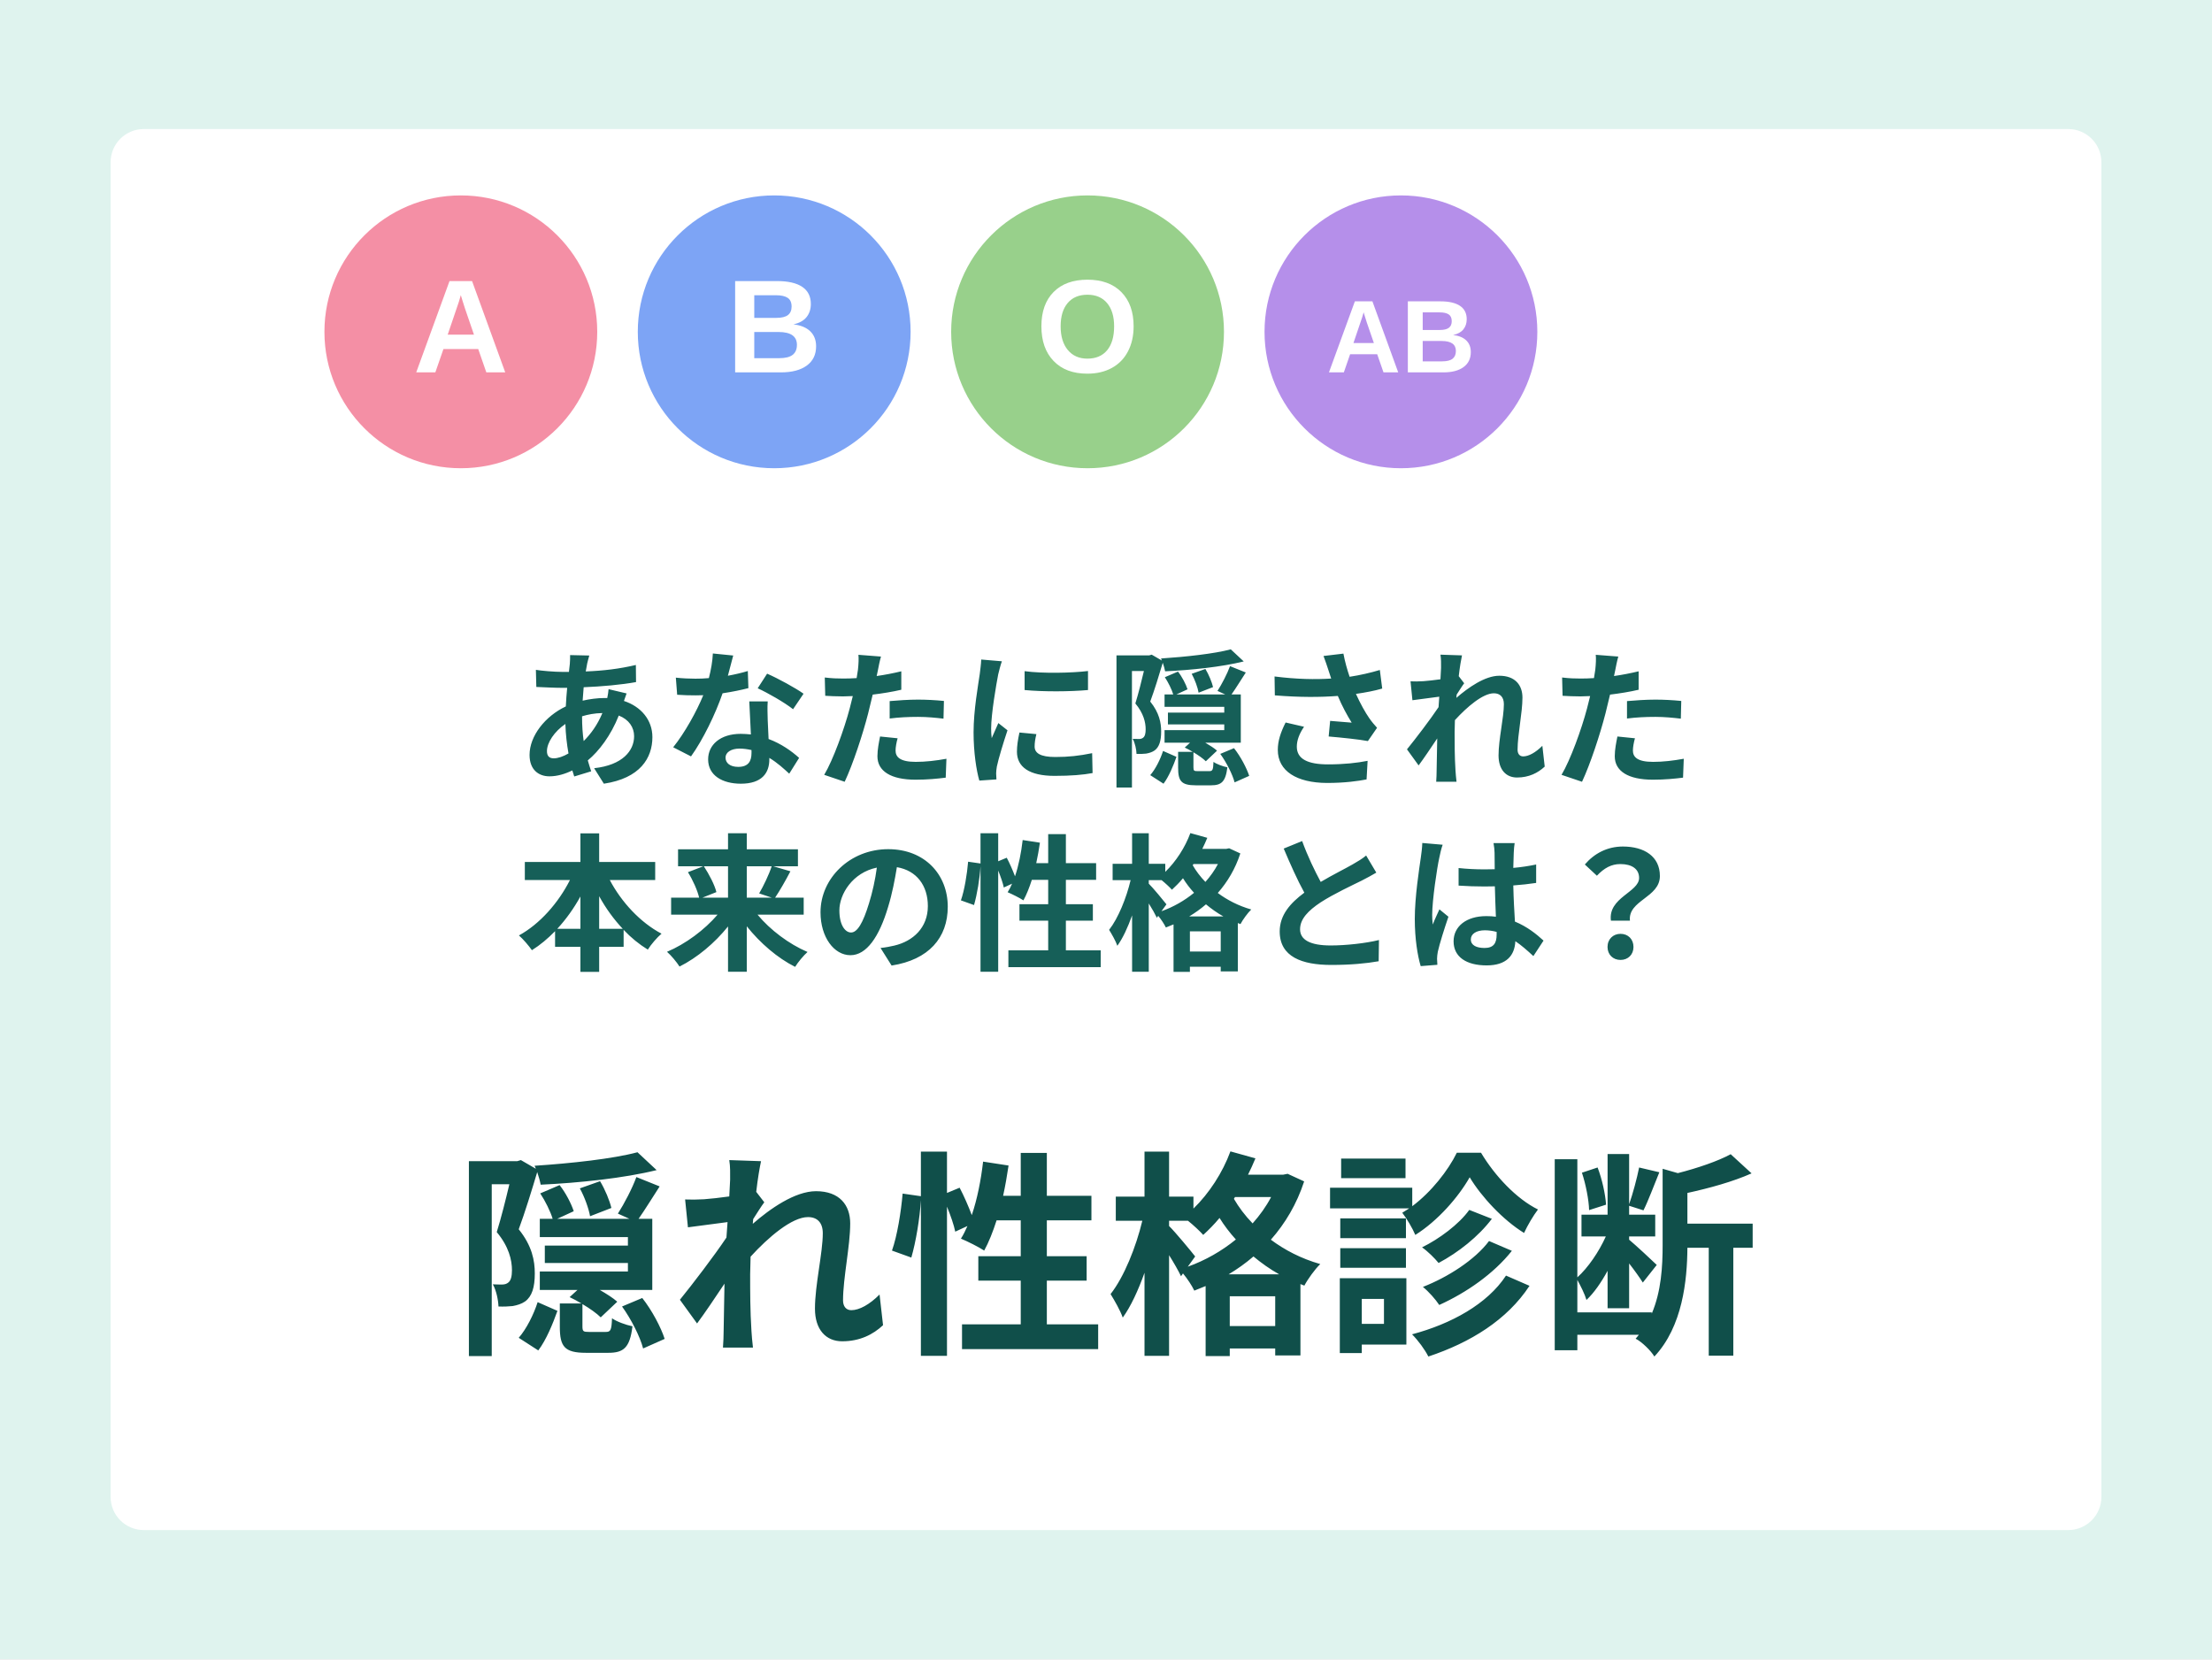
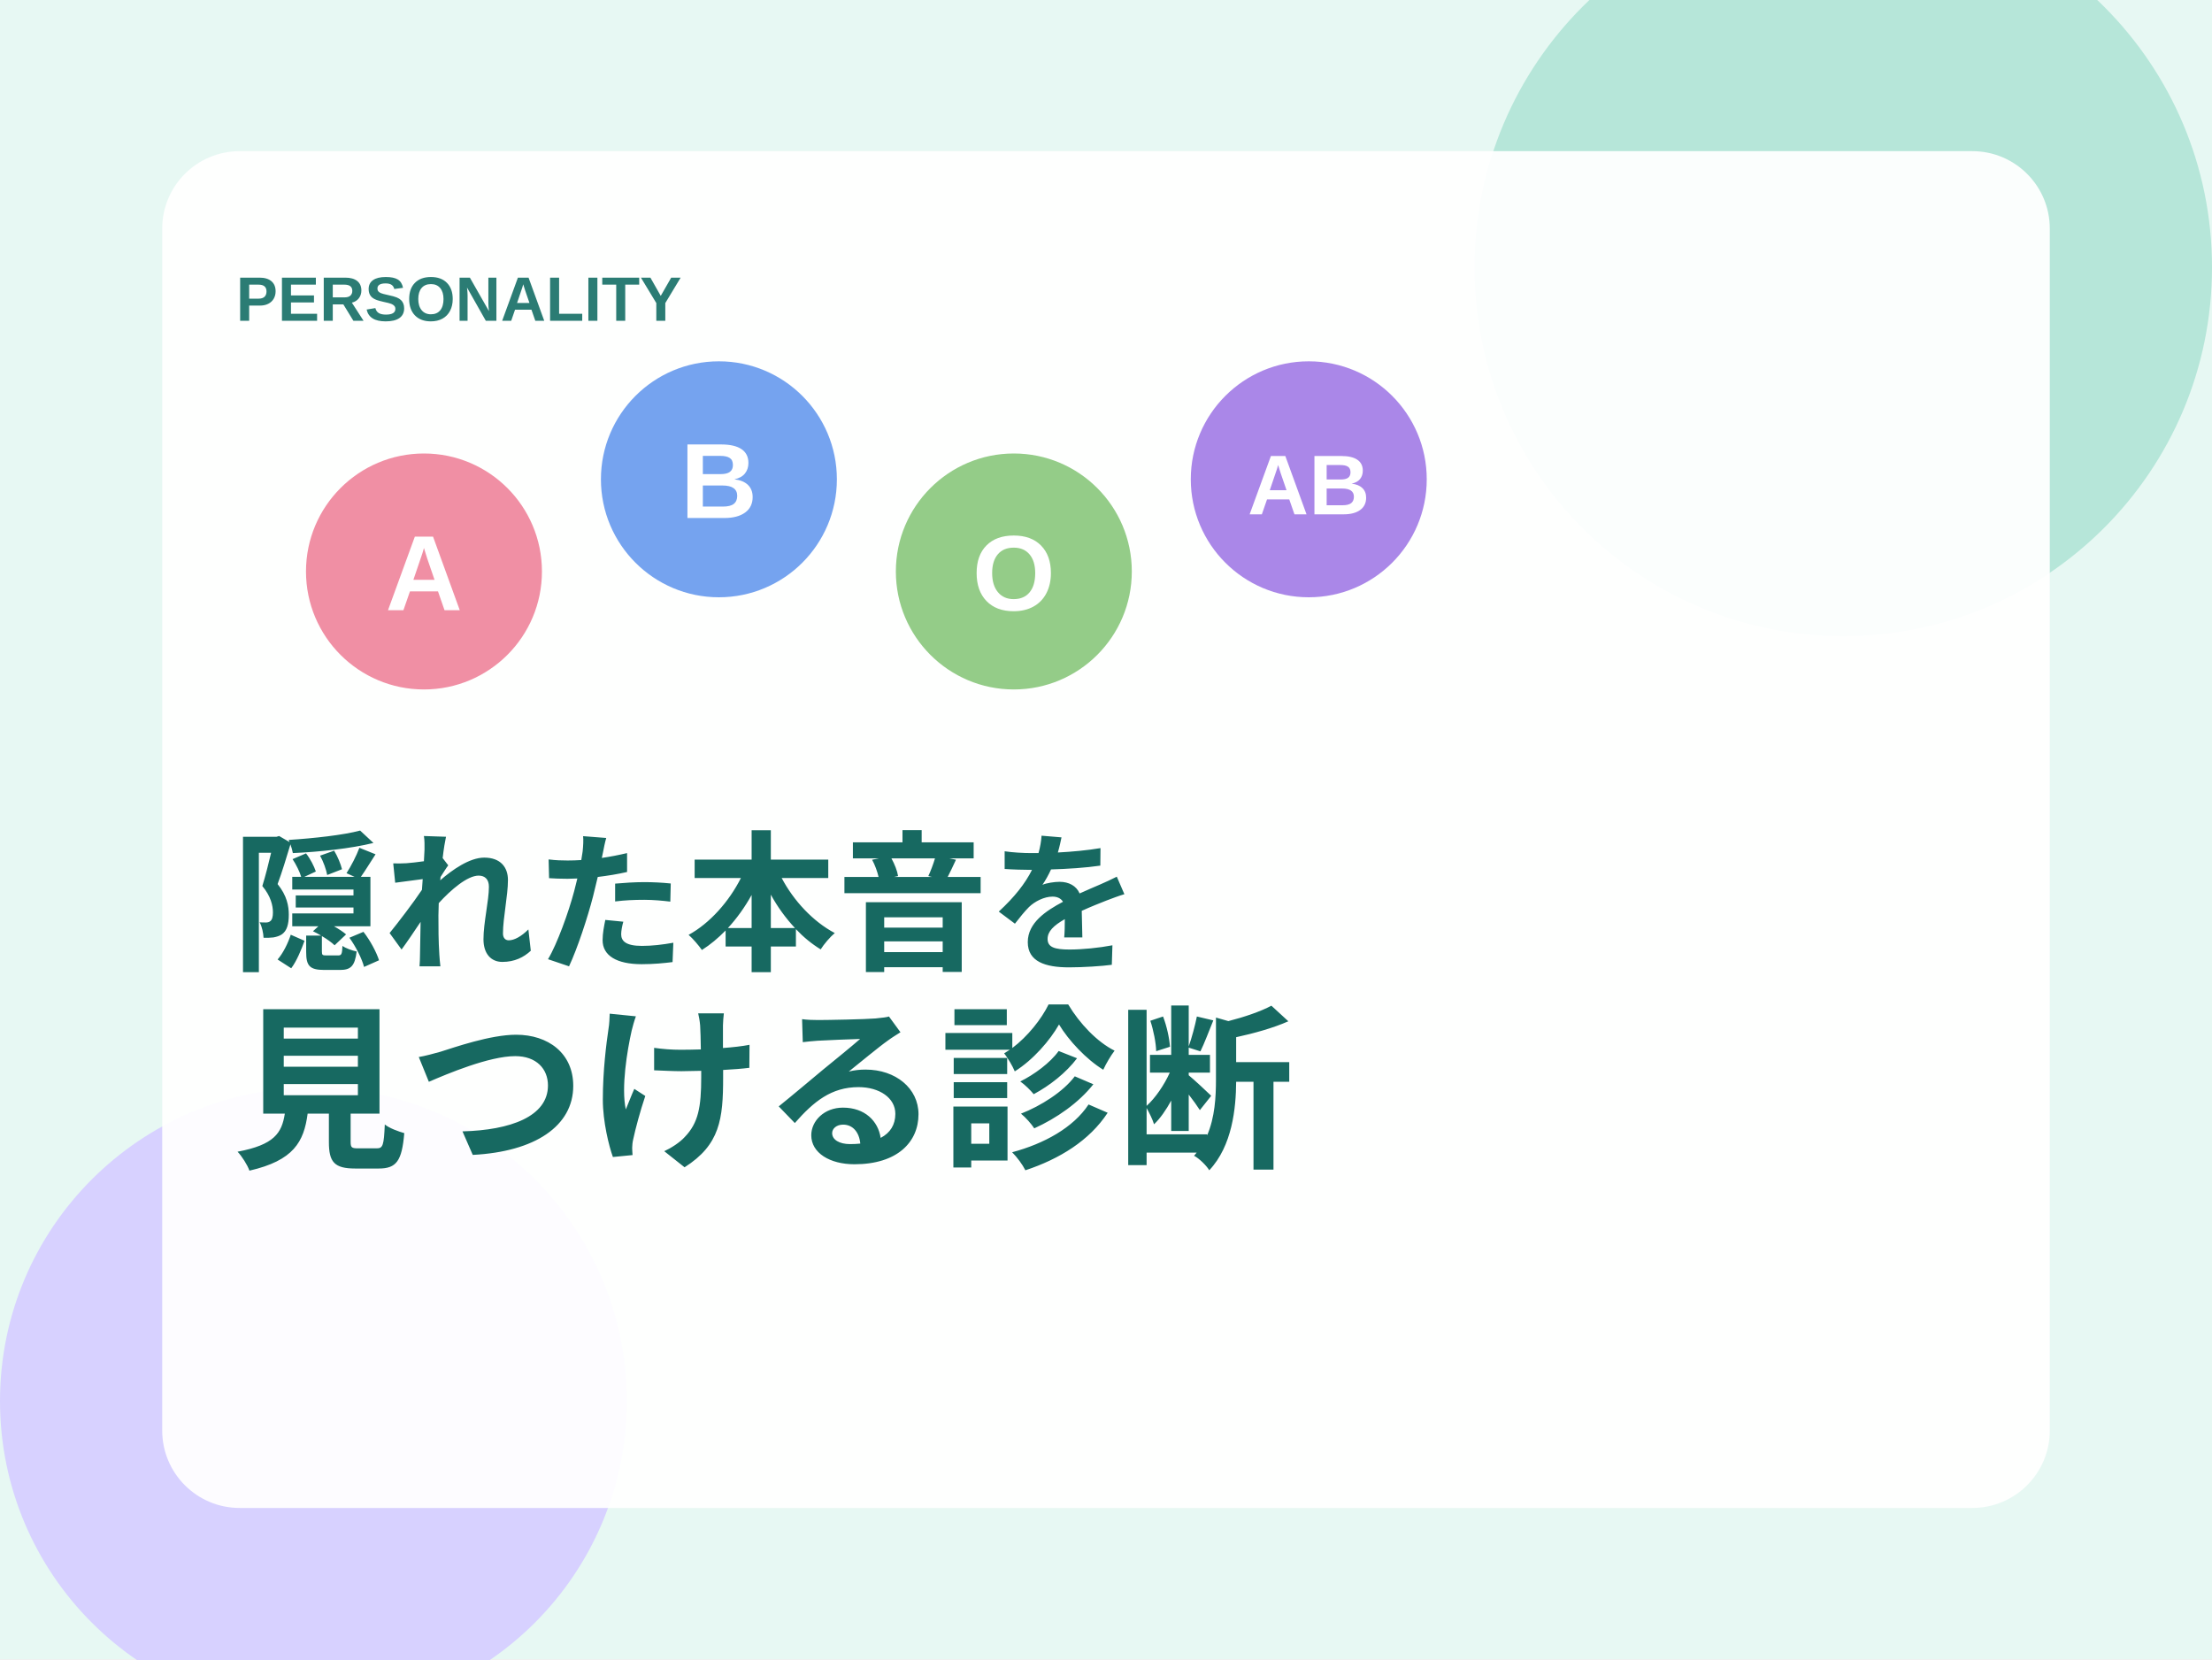
<svg xmlns="http://www.w3.org/2000/svg" width="1200" height="900" viewBox="0 0 1200 900">
-   <rect width="1200" height="900" fill="#dff3ee" />
-   <rect x="60" y="70" width="1080" height="760" rx="18" fill="#fff" />
-   <circle cx="250" cy="180" r="74" fill="#f48fa5" />
-   <circle cx="420" cy="180" r="74" fill="#7da4f5" />
-   <circle cx="590" cy="180" r="74" fill="#98d08b" />
-   <circle cx="760" cy="180" r="74" fill="#b58fea" />
-   <text x="250" y="202" text-anchor="middle" font-family="Arial" font-size="72" font-weight="800" fill="#fff">A</text>
-   <text x="420" y="202" text-anchor="middle" font-family="Arial" font-size="72" font-weight="800" fill="#fff">B</text>
-   <text x="590" y="202" text-anchor="middle" font-family="Arial" font-size="72" font-weight="800" fill="#fff">O</text>
-   <text x="760" y="202" text-anchor="middle" font-family="Arial" font-size="56" font-weight="800" fill="#fff">AB</text>
-   <text x="600" y="420" text-anchor="middle" font-family="Arial" font-size="80" font-weight="900" fill="#165f58">あなたに隠された</text>
-   <text x="600" y="520" text-anchor="middle" font-family="Arial" font-size="80" font-weight="900" fill="#165f58">本来の性格とは？</text>
-   <text x="600" y="725" text-anchor="middle" font-family="Arial" font-size="118" font-weight="900" fill="#104f4a">隠れ性格診断</text>
+   <rect width="1200" height="900" fill="#e7f8f3" />
+   <circle cx="1000" cy="145" r="200" fill="#b6e6d9" />
+   <circle cx="170" cy="760" r="170" fill="#d7d1ff" />
+   <rect x="88" y="82" width="1024" height="736" rx="42" fill="#fff" opacity=".94" />
+   <text x="128" y="174" font-family="Arial" font-size="34" font-weight="800" fill="#2b7c74">PERSONALITY</text>
+   <circle cx="230" cy="310" r="64" fill="#f08fa4" />
+   <circle cx="390" cy="260" r="64" fill="#75a3ef" />
+   <circle cx="550" cy="310" r="64" fill="#94cc88" />
+   <circle cx="710" cy="260" r="64" fill="#aa87e8" />
+   <text x="230" y="331" text-anchor="middle" font-family="Arial" font-size="58" font-weight="900" fill="#fff">A</text>
+   <text x="390" y="281" text-anchor="middle" font-family="Arial" font-size="58" font-weight="900" fill="#fff">B</text>
+   <text x="550" y="331" text-anchor="middle" font-family="Arial" font-size="58" font-weight="900" fill="#fff">O</text>
+   <text x="710" y="279" text-anchor="middle" font-family="Arial" font-size="46" font-weight="900" fill="#fff">AB</text>
+   <text x="126" y="520" font-family="Arial" font-size="82" font-weight="900" fill="#176961">隠れた本音を</text>
+   <text x="126" y="626" font-family="Arial" font-size="96" font-weight="900" fill="#176961">見つける診断</text>
</svg>
